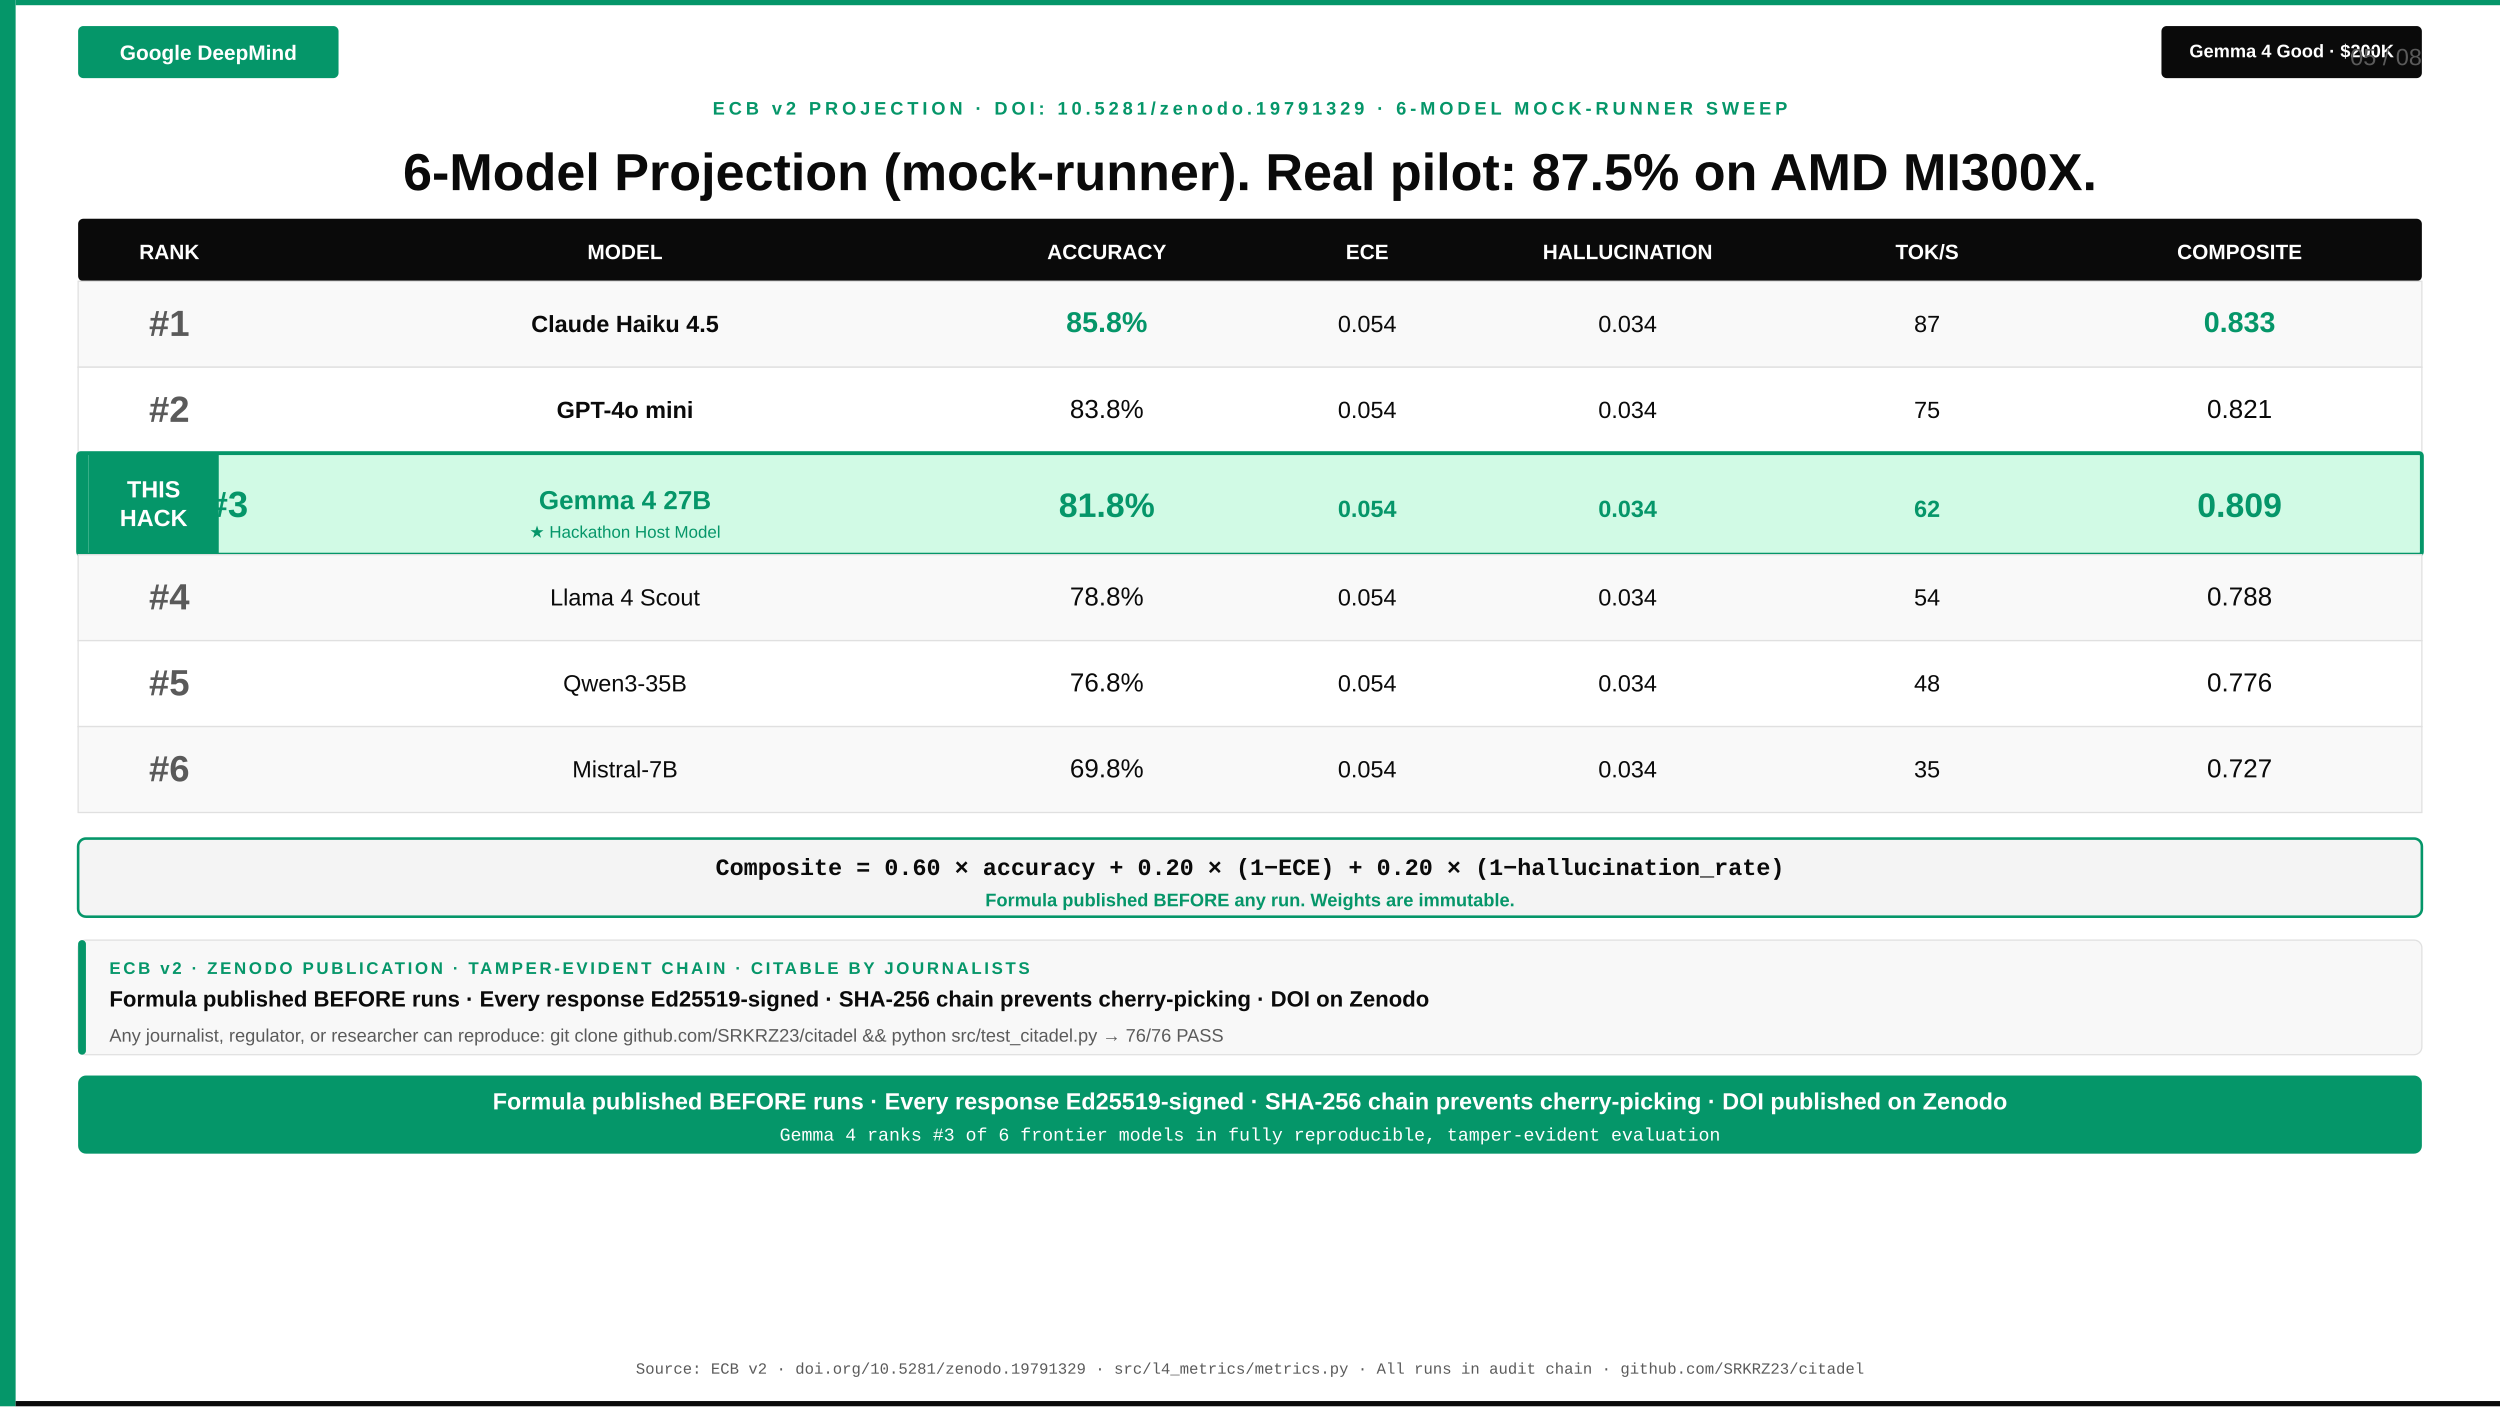
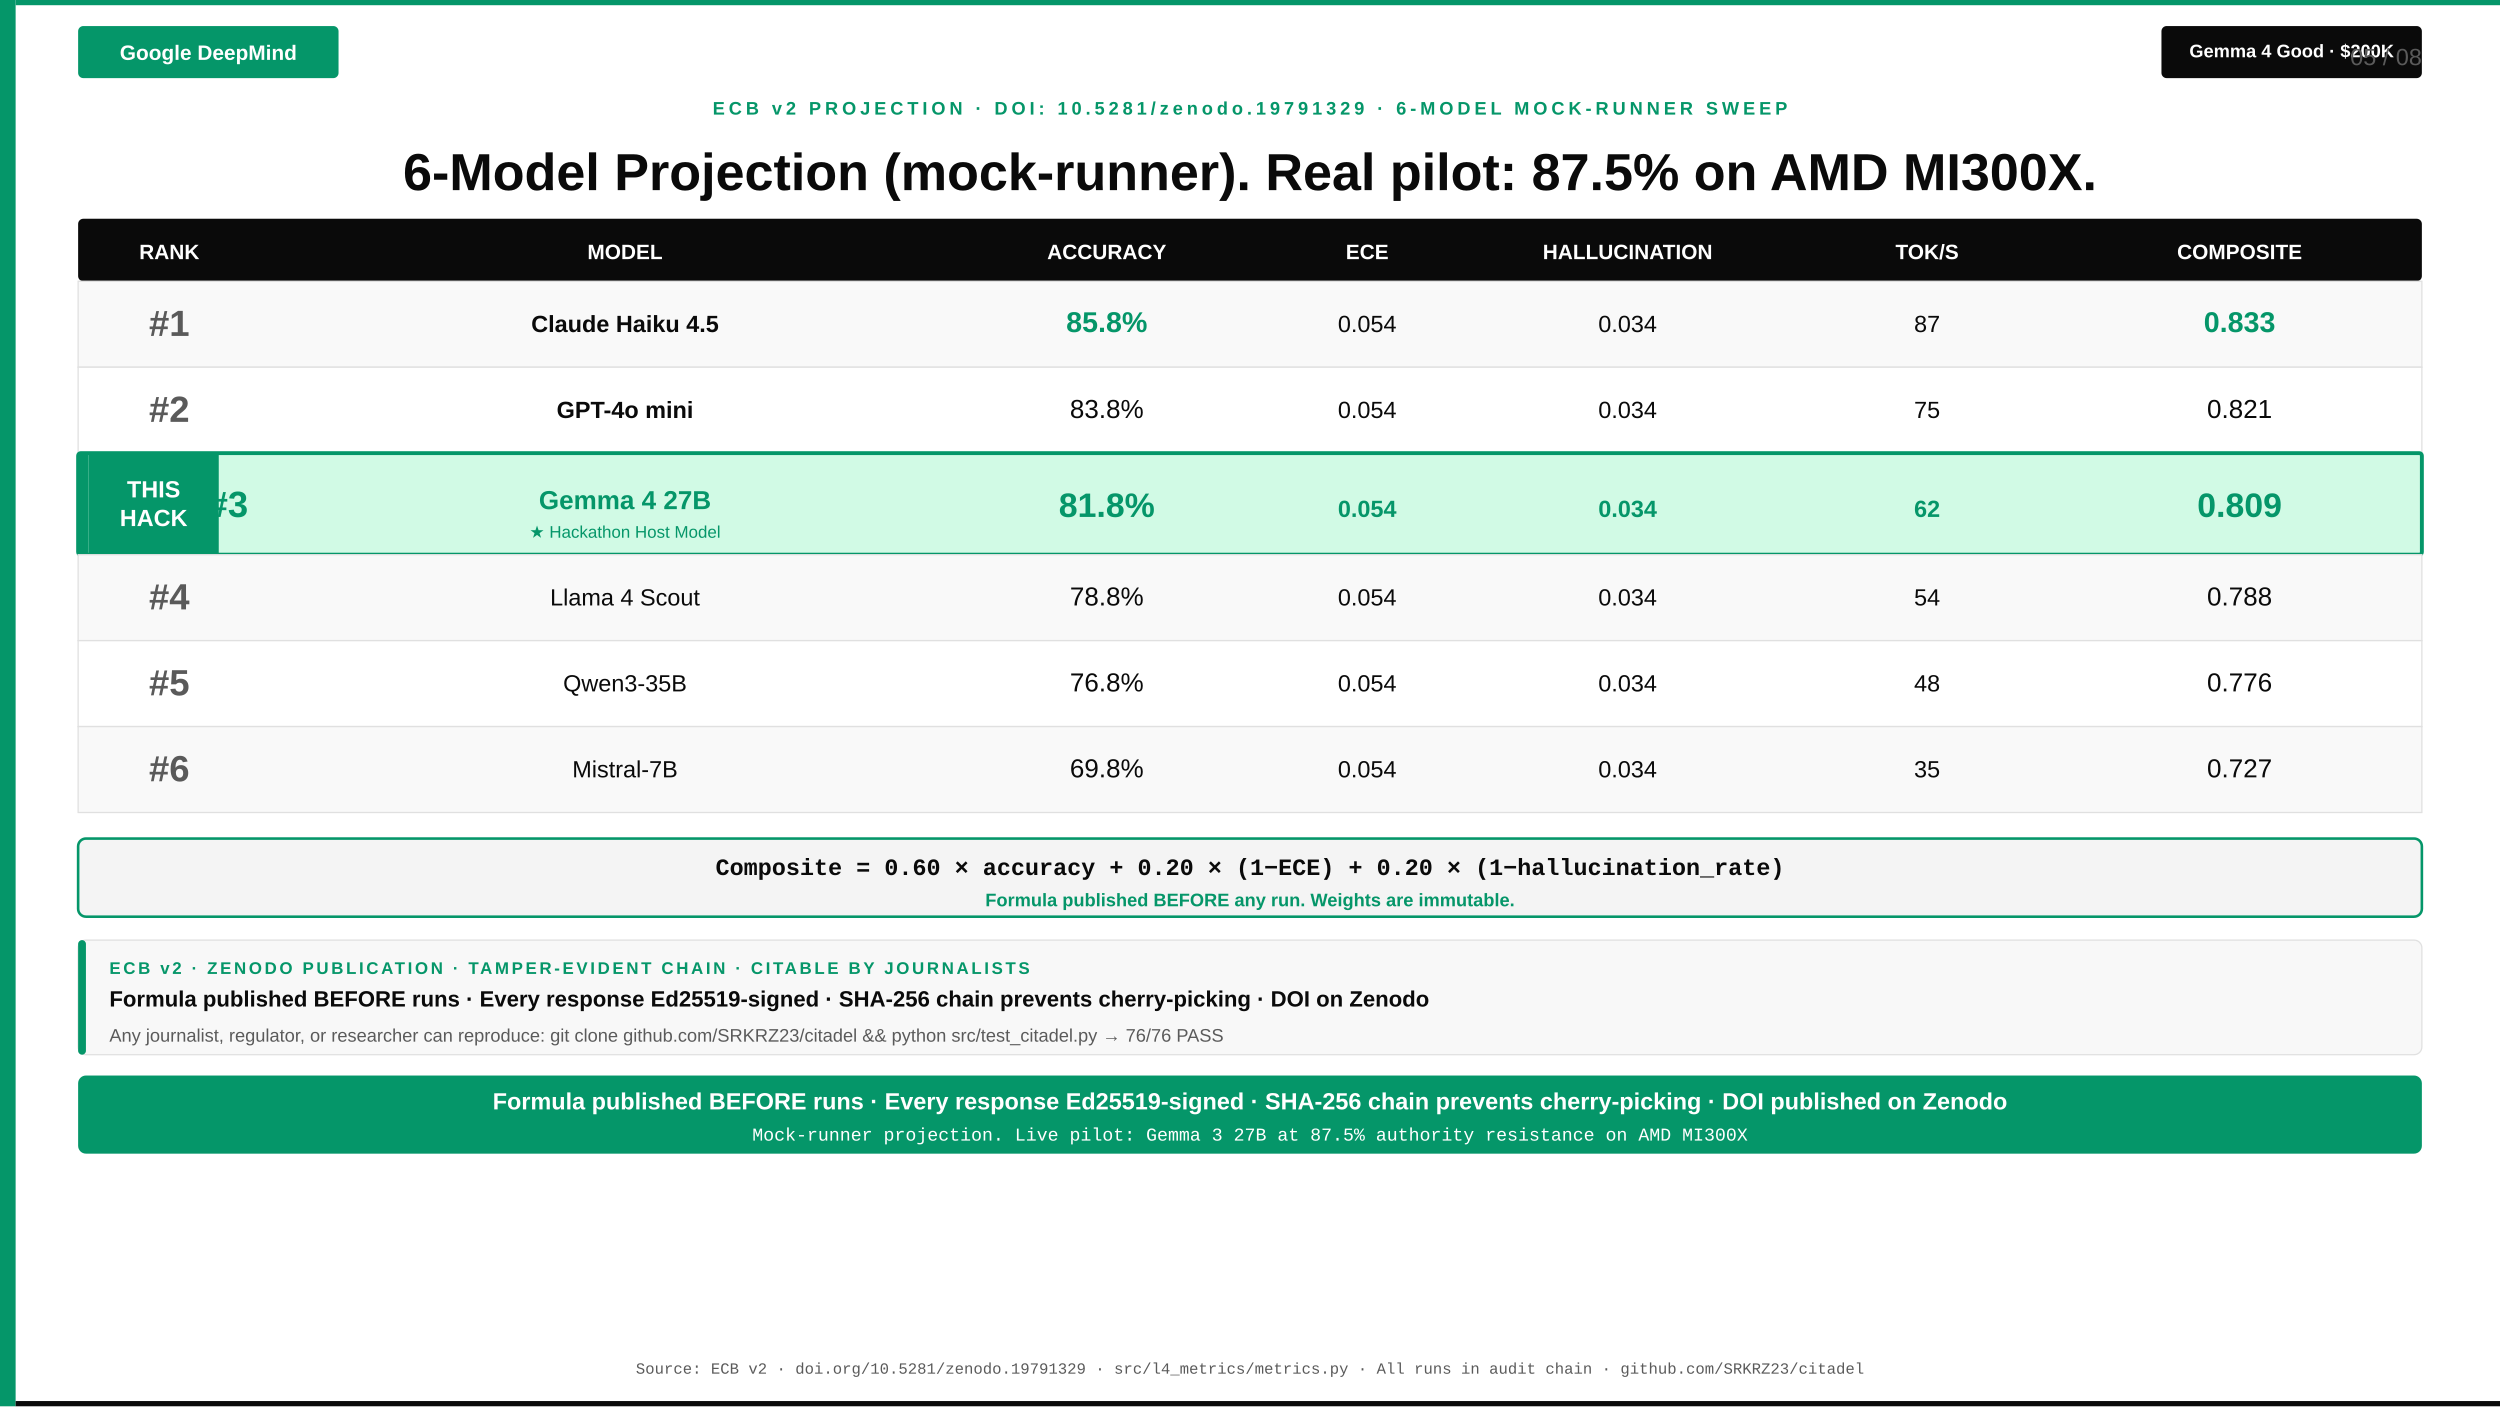
<svg xmlns="http://www.w3.org/2000/svg" width="1920" height="1080" viewBox="0 0 1920 1080">
  <rect width="1920" height="1080" fill="#FFFFFF" />
  <rect x="0" y="0" width="12" height="1080" fill="#059669" />
  <rect x="12" y="0" width="1908" height="4" fill="#059669" />
  <rect x="12" y="1076" width="1908" height="4" fill="#0A0A0A" />
  <rect x="60" y="20" width="200" height="40" fill="#059669" rx="4" />
  <text x="160" y="46" font-family="Arial, sans-serif" font-size="16" font-weight="700" fill="#FFFFFF" text-anchor="middle">Google DeepMind</text>
  <rect x="1660" y="20" width="200" height="40" fill="#0A0A0A" rx="4" />
  <text x="1760" y="44" font-family="Arial, sans-serif" font-size="14" font-weight="700" fill="#FFFFFF" text-anchor="middle">Gemma 4 Good · $200K</text>
  <text x="1860" y="50" font-family="Arial, sans-serif" font-size="18" fill="#5A5A5A" text-anchor="end">05 / 08</text>
  <text x="960" y="88" font-family="Arial, sans-serif" font-size="14" font-weight="700" fill="#059669" text-anchor="middle" letter-spacing="3">ECB v2 PROJECTION · DOI: 10.5281/zenodo.19791329 · 6-MODEL MOCK-RUNNER SWEEP</text>
  <text x="960" y="146" font-family="Arial Black, Arial, sans-serif" font-size="40" font-weight="900" fill="#0A0A0A" text-anchor="middle">6-Model Projection (mock-runner). Real pilot: 87.5% on AMD MI300X.</text>
  <rect x="60" y="168" width="1800" height="48" fill="#0A0A0A" rx="4" />
  <text x="130" y="199" font-family="Arial, sans-serif" font-size="16" font-weight="700" fill="#FFFFFF" text-anchor="middle">RANK</text>
  <text x="480" y="199" font-family="Arial, sans-serif" font-size="16" font-weight="700" fill="#FFFFFF" text-anchor="middle">MODEL</text>
  <text x="850" y="199" font-family="Arial, sans-serif" font-size="16" font-weight="700" fill="#FFFFFF" text-anchor="middle">ACCURACY</text>
  <text x="1050" y="199" font-family="Arial, sans-serif" font-size="16" font-weight="700" fill="#FFFFFF" text-anchor="middle">ECE</text>
  <text x="1250" y="199" font-family="Arial, sans-serif" font-size="16" font-weight="700" fill="#FFFFFF" text-anchor="middle">HALLUCINATION</text>
  <text x="1480" y="199" font-family="Arial, sans-serif" font-size="16" font-weight="700" fill="#FFFFFF" text-anchor="middle">TOK/S</text>
  <text x="1720" y="199" font-family="Arial, sans-serif" font-size="16" font-weight="700" fill="#FFFFFF" text-anchor="middle">COMPOSITE</text>
  <rect x="60" y="216" width="1800" height="66" fill="#F9F9F9" stroke="#E0E0E0" stroke-width="1" />
  <text x="130" y="258" font-family="Arial Black, Arial, sans-serif" font-size="28" font-weight="900" fill="#5A5A5A" text-anchor="middle">#1</text>
  <text x="480" y="255" font-family="Arial, sans-serif" font-size="18" font-weight="700" fill="#0A0A0A" text-anchor="middle">Claude Haiku 4.5</text>
  <text x="850" y="255" font-family="Arial Black, Arial, sans-serif" font-size="22" font-weight="900" fill="#059669" text-anchor="middle">85.8%</text>
  <text x="1050" y="255" font-family="Arial, sans-serif" font-size="18" fill="#0A0A0A" text-anchor="middle">0.054</text>
  <text x="1250" y="255" font-family="Arial, sans-serif" font-size="18" fill="#0A0A0A" text-anchor="middle">0.034</text>
  <text x="1480" y="255" font-family="Arial, sans-serif" font-size="18" fill="#0A0A0A" text-anchor="middle">87</text>
  <text x="1720" y="255" font-family="Arial Black, Arial, sans-serif" font-size="22" font-weight="900" fill="#059669" text-anchor="middle">0.833</text>
  <rect x="60" y="282" width="1800" height="66" fill="#FFFFFF" stroke="#E0E0E0" stroke-width="1" />
  <text x="130" y="324" font-family="Arial Black, Arial, sans-serif" font-size="28" font-weight="900" fill="#5A5A5A" text-anchor="middle">#2</text>
  <text x="480" y="321" font-family="Arial, sans-serif" font-size="18" font-weight="700" fill="#0A0A0A" text-anchor="middle">GPT-4o mini</text>
  <text x="850" y="321" font-family="Arial, sans-serif" font-size="20" fill="#0A0A0A" text-anchor="middle">83.8%</text>
  <text x="1050" y="321" font-family="Arial, sans-serif" font-size="18" fill="#0A0A0A" text-anchor="middle">0.054</text>
  <text x="1250" y="321" font-family="Arial, sans-serif" font-size="18" fill="#0A0A0A" text-anchor="middle">0.034</text>
  <text x="1480" y="321" font-family="Arial, sans-serif" font-size="18" fill="#0A0A0A" text-anchor="middle">75</text>
  <text x="1720" y="321" font-family="Arial, sans-serif" font-size="20" fill="#0A0A0A" text-anchor="middle">0.821</text>
  <rect x="60" y="348" width="1800" height="78" fill="#D1FAE5" stroke="#059669" stroke-width="3" rx="2" />
  <rect x="60" y="348" width="8" height="78" fill="#059669" />
  <rect x="68" y="348" width="100" height="78" fill="#059669" />
  <text x="118" y="382" font-family="Arial Black, Arial, sans-serif" font-size="18" font-weight="900" fill="#FFFFFF" text-anchor="middle">THIS</text>
  <text x="118" y="404" font-family="Arial Black, Arial, sans-serif" font-size="18" font-weight="900" fill="#FFFFFF" text-anchor="middle">HACK</text>
  <text x="175" y="397" font-family="Arial Black, Arial, sans-serif" font-size="28" font-weight="900" fill="#059669" text-anchor="middle">#3</text>
  <text x="480" y="391" font-family="Arial, sans-serif" font-size="20" font-weight="700" fill="#059669" text-anchor="middle">Gemma 4 27B</text>
  <text x="480" y="413" font-family="Arial, sans-serif" font-size="13" fill="#059669" text-anchor="middle">★ Hackathon Host Model</text>
  <text x="850" y="397" font-family="Arial Black, Arial, sans-serif" font-size="26" font-weight="900" fill="#059669" text-anchor="middle">81.8%</text>
  <text x="1050" y="397" font-family="Arial, sans-serif" font-size="18" fill="#059669" font-weight="700" text-anchor="middle">0.054</text>
  <text x="1250" y="397" font-family="Arial, sans-serif" font-size="18" fill="#059669" font-weight="700" text-anchor="middle">0.034</text>
  <text x="1480" y="397" font-family="Arial, sans-serif" font-size="18" fill="#059669" font-weight="700" text-anchor="middle">62</text>
  <text x="1720" y="397" font-family="Arial Black, Arial, sans-serif" font-size="26" font-weight="900" fill="#059669" text-anchor="middle">0.809</text>
  <rect x="60" y="426" width="1800" height="66" fill="#F9F9F9" stroke="#E0E0E0" stroke-width="1" />
  <text x="130" y="468" font-family="Arial Black, Arial, sans-serif" font-size="28" font-weight="900" fill="#5A5A5A" text-anchor="middle">#4</text>
  <text x="480" y="465" font-family="Arial, sans-serif" font-size="18" fill="#0A0A0A" text-anchor="middle">Llama 4 Scout</text>
  <text x="850" y="465" font-family="Arial, sans-serif" font-size="20" fill="#0A0A0A" text-anchor="middle">78.8%</text>
  <text x="1050" y="465" font-family="Arial, sans-serif" font-size="18" fill="#0A0A0A" text-anchor="middle">0.054</text>
  <text x="1250" y="465" font-family="Arial, sans-serif" font-size="18" fill="#0A0A0A" text-anchor="middle">0.034</text>
  <text x="1480" y="465" font-family="Arial, sans-serif" font-size="18" fill="#0A0A0A" text-anchor="middle">54</text>
  <text x="1720" y="465" font-family="Arial, sans-serif" font-size="20" fill="#0A0A0A" text-anchor="middle">0.788</text>
  <rect x="60" y="492" width="1800" height="66" fill="#FFFFFF" stroke="#E0E0E0" stroke-width="1" />
  <text x="130" y="534" font-family="Arial Black, Arial, sans-serif" font-size="28" font-weight="900" fill="#5A5A5A" text-anchor="middle">#5</text>
  <text x="480" y="531" font-family="Arial, sans-serif" font-size="18" fill="#0A0A0A" text-anchor="middle">Qwen3-35B</text>
  <text x="850" y="531" font-family="Arial, sans-serif" font-size="20" fill="#0A0A0A" text-anchor="middle">76.8%</text>
  <text x="1050" y="531" font-family="Arial, sans-serif" font-size="18" fill="#0A0A0A" text-anchor="middle">0.054</text>
  <text x="1250" y="531" font-family="Arial, sans-serif" font-size="18" fill="#0A0A0A" text-anchor="middle">0.034</text>
  <text x="1480" y="531" font-family="Arial, sans-serif" font-size="18" fill="#0A0A0A" text-anchor="middle">48</text>
  <text x="1720" y="531" font-family="Arial, sans-serif" font-size="20" fill="#0A0A0A" text-anchor="middle">0.776</text>
  <rect x="60" y="558" width="1800" height="66" fill="#F9F9F9" stroke="#E0E0E0" stroke-width="1" />
  <text x="130" y="600" font-family="Arial Black, Arial, sans-serif" font-size="28" font-weight="900" fill="#5A5A5A" text-anchor="middle">#6</text>
  <text x="480" y="597" font-family="Arial, sans-serif" font-size="18" fill="#0A0A0A" text-anchor="middle">Mistral-7B</text>
  <text x="850" y="597" font-family="Arial, sans-serif" font-size="20" fill="#0A0A0A" text-anchor="middle">69.8%</text>
  <text x="1050" y="597" font-family="Arial, sans-serif" font-size="18" fill="#0A0A0A" text-anchor="middle">0.054</text>
  <text x="1250" y="597" font-family="Arial, sans-serif" font-size="18" fill="#0A0A0A" text-anchor="middle">0.034</text>
  <text x="1480" y="597" font-family="Arial, sans-serif" font-size="18" fill="#0A0A0A" text-anchor="middle">35</text>
  <text x="1720" y="597" font-family="Arial, sans-serif" font-size="20" fill="#0A0A0A" text-anchor="middle">0.727</text>
  <rect x="60" y="644" width="1800" height="60" fill="#F4F4F4" stroke="#059669" stroke-width="2" rx="6" />
  <text x="960" y="672" font-family="monospace, Courier New" font-size="18" fill="#0A0A0A" text-anchor="middle" font-weight="700">Composite = 0.60 × accuracy + 0.20 × (1−ECE) + 0.20 × (1−hallucination_rate)</text>
  <text x="960" y="696" font-family="Arial, sans-serif" font-size="14" fill="#059669" text-anchor="middle" font-weight="700">Formula published BEFORE any run. Weights are immutable.</text>
  <rect x="60" y="722" width="1800" height="88" fill="#F8F8F8" stroke="#E0E0E0" stroke-width="1" rx="6" />
  <rect x="60" y="722" width="6" height="88" fill="#059669" rx="3" />
  <text x="84" y="748" font-family="Arial, sans-serif" font-size="13" font-weight="700" fill="#059669" letter-spacing="2">ECB v2 · ZENODO PUBLICATION · TAMPER-EVIDENT CHAIN · CITABLE BY JOURNALISTS</text>
  <text x="84" y="773" font-family="Arial, sans-serif" font-size="17" font-weight="700" fill="#0A0A0A">Formula published BEFORE runs · Every response Ed25519-signed · SHA-256 chain prevents cherry-picking · DOI on Zenodo</text>
  <text x="84" y="800" font-family="Arial, sans-serif" font-size="14" fill="#5A5A5A">Any journalist, regulator, or researcher can reproduce: git clone github.com/SRKRZ23/citadel &amp;&amp; python src/test_citadel.py → 76/76 PASS</text>
  <rect x="60" y="826" width="1800" height="60" rx="6" fill="#059669" />
  <text x="960" y="852" font-family="Arial, sans-serif" font-size="18" font-weight="700" fill="#FFFFFF" text-anchor="middle">Formula published BEFORE runs · Every response Ed25519-signed · SHA-256 chain prevents cherry-picking · DOI published on Zenodo</text>
-   <text x="960" y="876" font-family="monospace, Courier New" font-size="14" fill="#FFFFFF" text-anchor="middle">Gemma 4 ranks #3 of 6 frontier models in fully reproducible, tamper-evident evaluation</text>
+   <text x="960" y="876" font-family="monospace, Courier New" font-size="14" fill="#FFFFFF" text-anchor="middle">Mock-runner projection. Live pilot: Gemma 3 27B at 87.5% authority resistance on AMD MI300X</text>
  <text x="960" y="1055" font-family="monospace, Courier New" font-size="12" fill="#5A5A5A" text-anchor="middle">Source: ECB v2 · doi.org/10.5281/zenodo.19791329 · src/l4_metrics/metrics.py · All runs in audit chain · github.com/SRKRZ23/citadel</text>
</svg>
